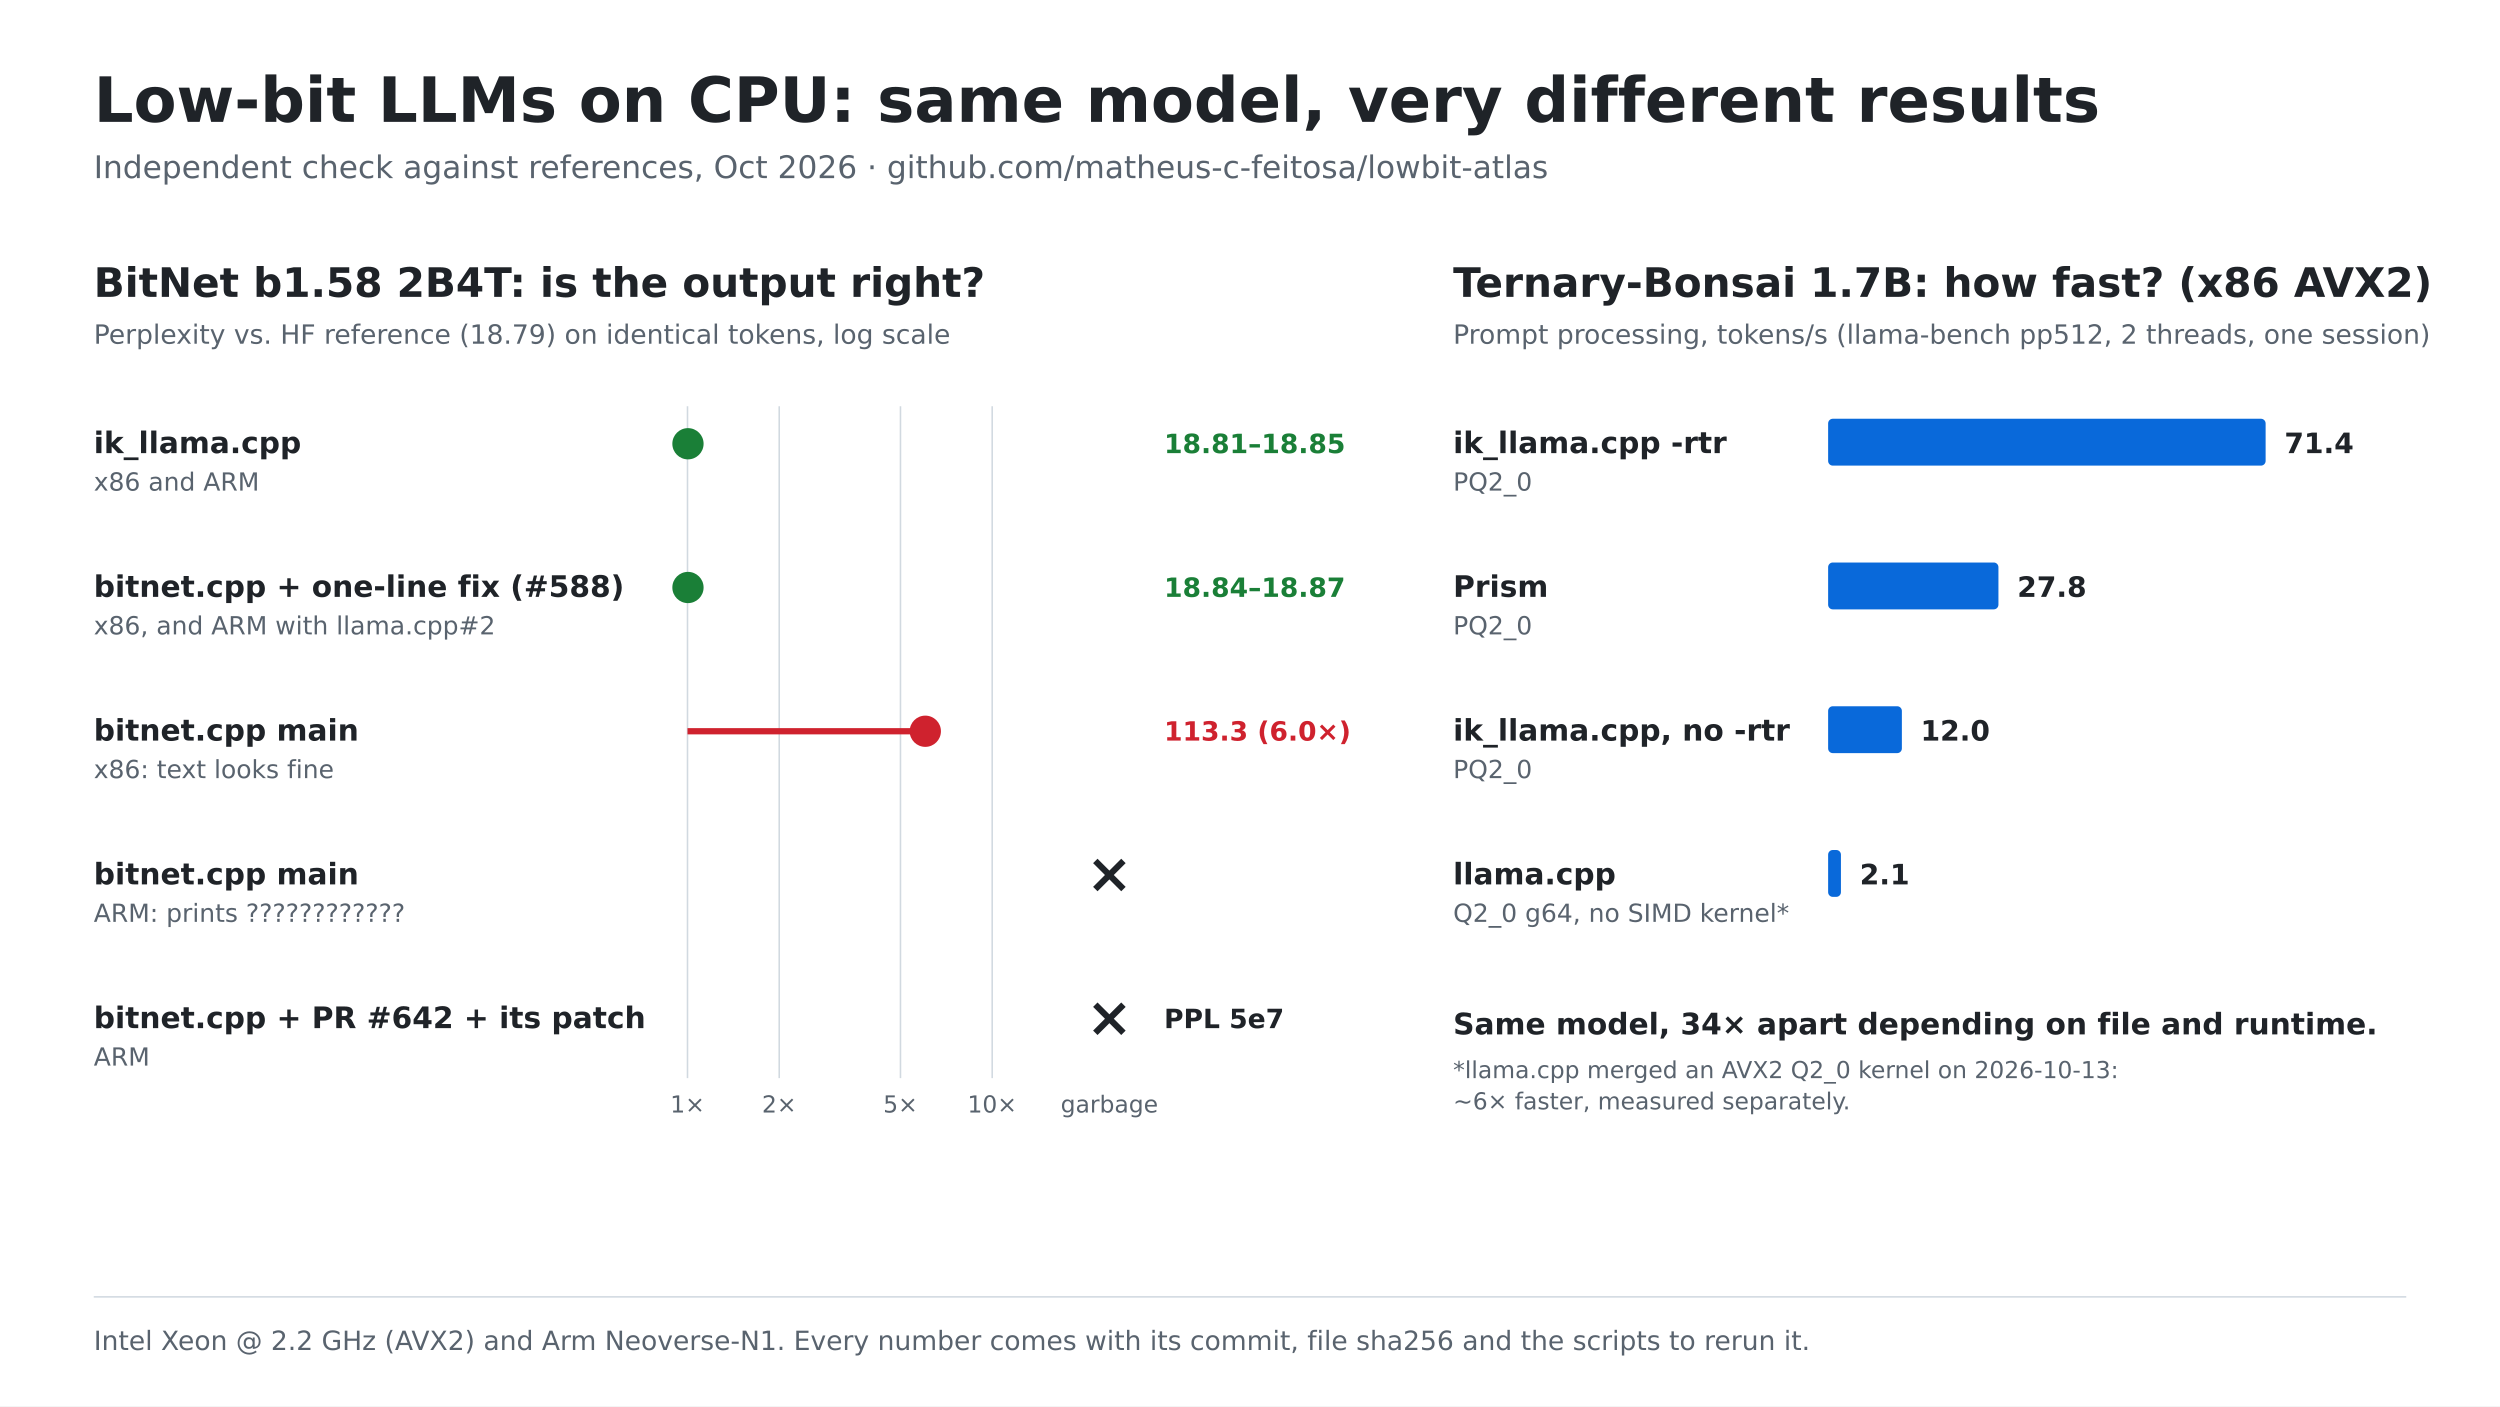
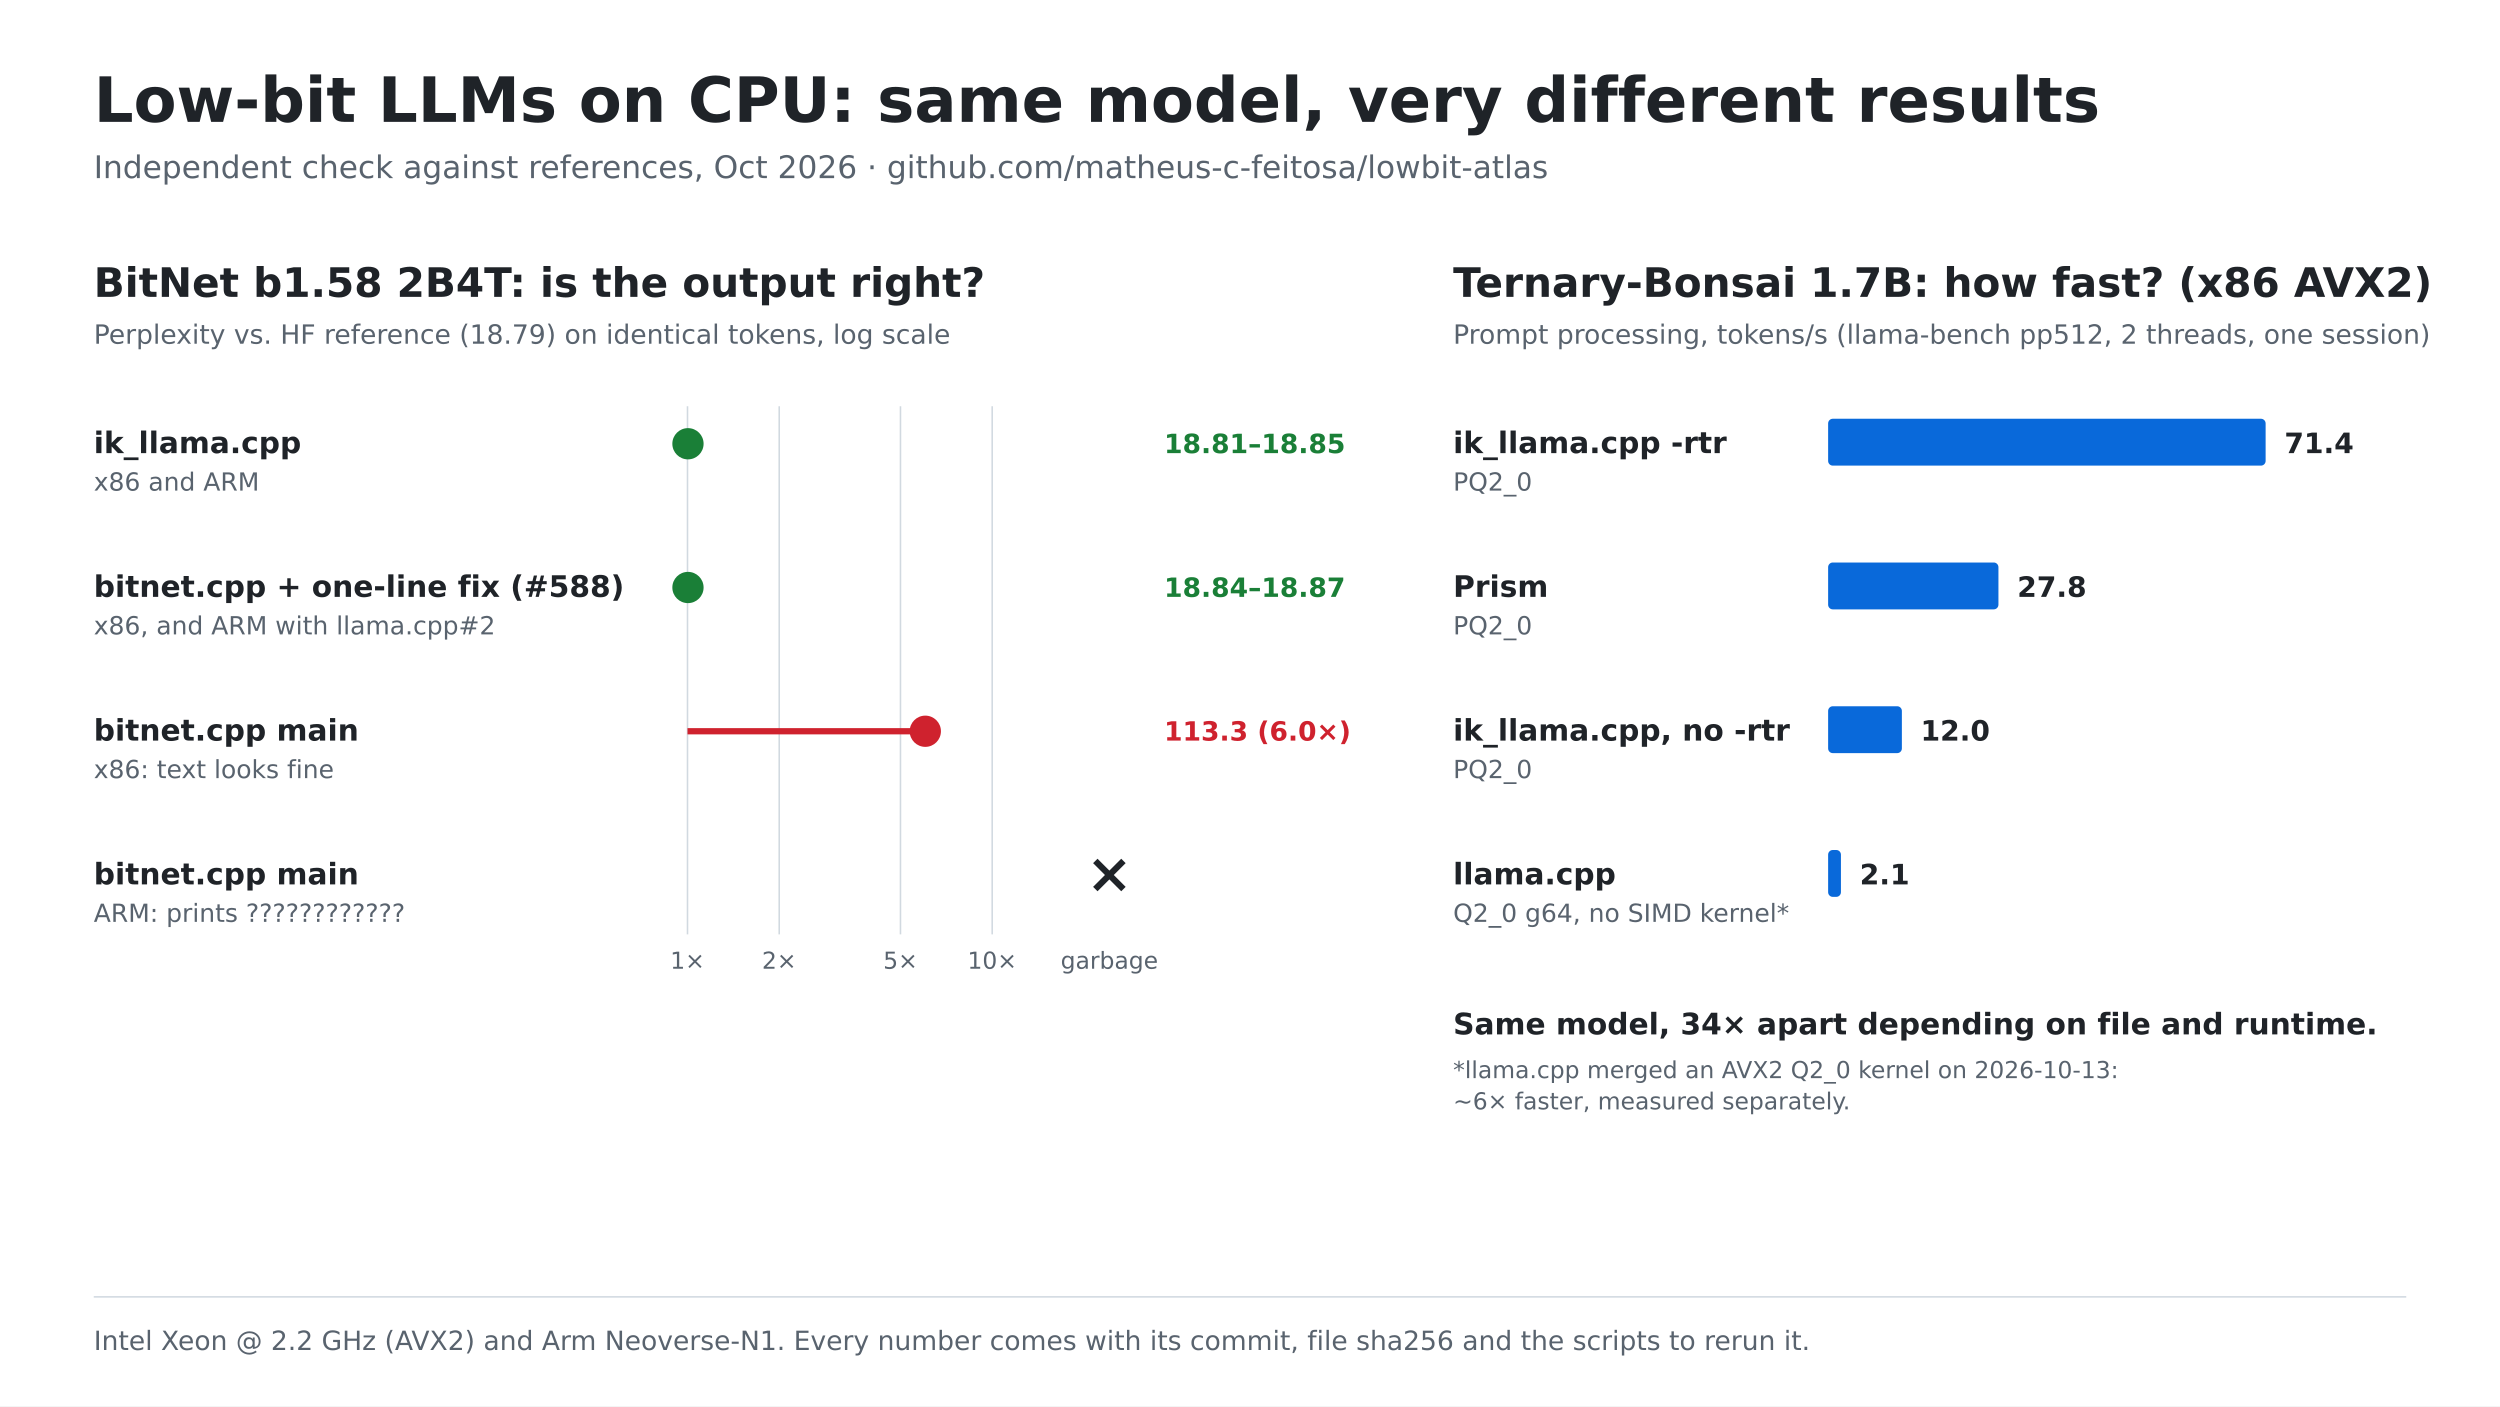
<svg xmlns="http://www.w3.org/2000/svg" width="1600" height="900" viewBox="0 0 1600 900">
  <rect width="1600" height="900" fill="#ffffff" />
  <text x="60" y="78" font-family="DejaVu Sans, Noto Sans, Helvetica, Arial, sans-serif" font-size="40" fill="#1f2328" font-weight="bold" text-anchor="start">Low-bit LLMs on CPU: same model, very different results</text>
  <text x="60" y="114" font-family="DejaVu Sans, Noto Sans, Helvetica, Arial, sans-serif" font-size="20" fill="#59636e" font-weight="normal" text-anchor="start">Independent check against references, Oct 2026 · github.com/matheus-c-feitosa/lowbit-atlas</text>
  <text x="60" y="190" font-family="DejaVu Sans, Noto Sans, Helvetica, Arial, sans-serif" font-size="26" fill="#1f2328" font-weight="bold" text-anchor="start">BitNet b1.58 2B4T: is the output right?</text>
  <text x="60" y="220" font-family="DejaVu Sans, Noto Sans, Helvetica, Arial, sans-serif" font-size="17" fill="#59636e" font-weight="normal" text-anchor="start">Perplexity vs. HF reference (18.79) on identical tokens, log scale</text>
-   <line x1="440.0" y1="260" x2="440.0" y2="690" stroke="#d1d9e0" />
-   <text x="440.0" y="712" font-family="DejaVu Sans, Noto Sans, Helvetica, Arial, sans-serif" font-size="15" fill="#59636e" font-weight="normal" text-anchor="middle">1×</text>
-   <line x1="498.7" y1="260" x2="498.7" y2="690" stroke="#d1d9e0" />
-   <text x="498.701" y="712" font-family="DejaVu Sans, Noto Sans, Helvetica, Arial, sans-serif" font-size="15" fill="#59636e" font-weight="normal" text-anchor="middle">2×</text>
-   <line x1="576.3" y1="260" x2="576.3" y2="690" stroke="#d1d9e0" />
-   <text x="576.299" y="712" font-family="DejaVu Sans, Noto Sans, Helvetica, Arial, sans-serif" font-size="15" fill="#59636e" font-weight="normal" text-anchor="middle">5×</text>
-   <line x1="635.0" y1="260" x2="635.0" y2="690" stroke="#d1d9e0" />
-   <text x="635.0" y="712" font-family="DejaVu Sans, Noto Sans, Helvetica, Arial, sans-serif" font-size="15" fill="#59636e" font-weight="normal" text-anchor="middle">10×</text>
-   <text x="710" y="712" font-family="DejaVu Sans, Noto Sans, Helvetica, Arial, sans-serif" font-size="15" fill="#59636e" font-weight="normal" text-anchor="middle">garbage</text>
+   <line x1="440.0" y1="260" x2="440.0" y2="598" stroke="#d1d9e0" />
+   <text x="440.0" y="620" font-family="DejaVu Sans, Noto Sans, Helvetica, Arial, sans-serif" font-size="15" fill="#59636e" font-weight="normal" text-anchor="middle">1×</text>
+   <line x1="498.7" y1="260" x2="498.7" y2="598" stroke="#d1d9e0" />
+   <text x="498.701" y="620" font-family="DejaVu Sans, Noto Sans, Helvetica, Arial, sans-serif" font-size="15" fill="#59636e" font-weight="normal" text-anchor="middle">2×</text>
+   <line x1="576.3" y1="260" x2="576.3" y2="598" stroke="#d1d9e0" />
+   <text x="576.299" y="620" font-family="DejaVu Sans, Noto Sans, Helvetica, Arial, sans-serif" font-size="15" fill="#59636e" font-weight="normal" text-anchor="middle">5×</text>
+   <line x1="635.0" y1="260" x2="635.0" y2="598" stroke="#d1d9e0" />
+   <text x="635.0" y="620" font-family="DejaVu Sans, Noto Sans, Helvetica, Arial, sans-serif" font-size="15" fill="#59636e" font-weight="normal" text-anchor="middle">10×</text>
+   <text x="710" y="620" font-family="DejaVu Sans, Noto Sans, Helvetica, Arial, sans-serif" font-size="15" fill="#59636e" font-weight="normal" text-anchor="middle">garbage</text>
  <text x="60" y="290" font-family="DejaVu Sans, Noto Sans, Helvetica, Arial, sans-serif" font-size="19" fill="#1f2328" font-weight="bold" text-anchor="start">ik_llama.cpp</text>
  <text x="60" y="314" font-family="DejaVu Sans, Noto Sans, Helvetica, Arial, sans-serif" font-size="16" fill="#59636e" font-weight="normal" text-anchor="start">x86 and ARM</text>
  <line x1="440" y1="284" x2="440.3" y2="284" stroke="#1a7f37" stroke-width="4" />
  <circle cx="440.3" cy="284" r="10" fill="#1a7f37" />
  <text x="745" y="290" font-family="DejaVu Sans, Noto Sans, Helvetica, Arial, sans-serif" font-size="17" fill="#1a7f37" font-weight="bold" text-anchor="start">18.81–18.85</text>
  <text x="60" y="382" font-family="DejaVu Sans, Noto Sans, Helvetica, Arial, sans-serif" font-size="19" fill="#1f2328" font-weight="bold" text-anchor="start">bitnet.cpp + one-line fix (#588)</text>
  <text x="60" y="406" font-family="DejaVu Sans, Noto Sans, Helvetica, Arial, sans-serif" font-size="16" fill="#59636e" font-weight="normal" text-anchor="start">x86, and ARM with llama.cpp#2</text>
  <line x1="440" y1="376" x2="440.3" y2="376" stroke="#1a7f37" stroke-width="4" />
  <circle cx="440.3" cy="376" r="10" fill="#1a7f37" />
  <text x="745" y="382" font-family="DejaVu Sans, Noto Sans, Helvetica, Arial, sans-serif" font-size="17" fill="#1a7f37" font-weight="bold" text-anchor="start">18.84–18.87</text>
  <text x="60" y="474" font-family="DejaVu Sans, Noto Sans, Helvetica, Arial, sans-serif" font-size="19" fill="#1f2328" font-weight="bold" text-anchor="start">bitnet.cpp main</text>
  <text x="60" y="498" font-family="DejaVu Sans, Noto Sans, Helvetica, Arial, sans-serif" font-size="16" fill="#59636e" font-weight="normal" text-anchor="start">x86: text looks fine</text>
  <line x1="440" y1="468" x2="592.2" y2="468" stroke="#cf222e" stroke-width="4" />
  <circle cx="592.2" cy="468" r="10" fill="#cf222e" />
  <text x="745" y="474" font-family="DejaVu Sans, Noto Sans, Helvetica, Arial, sans-serif" font-size="17" fill="#cf222e" font-weight="bold" text-anchor="start">113.3 (6.0×)</text>
  <text x="60" y="566" font-family="DejaVu Sans, Noto Sans, Helvetica, Arial, sans-serif" font-size="19" fill="#1f2328" font-weight="bold" text-anchor="start">bitnet.cpp main</text>
  <text x="60" y="590" font-family="DejaVu Sans, Noto Sans, Helvetica, Arial, sans-serif" font-size="16" fill="#59636e" font-weight="normal" text-anchor="start">ARM: prints ????????????</text>
  <path d="M701 551 l18 18 M719 551 l-18 18" stroke="#1f2328" stroke-width="4" />
  <text x="745" y="566" font-family="DejaVu Sans, Noto Sans, Helvetica, Arial, sans-serif" font-size="17" fill="#1f2328" font-weight="bold" text-anchor="start" />
-   <text x="60" y="658" font-family="DejaVu Sans, Noto Sans, Helvetica, Arial, sans-serif" font-size="19" fill="#1f2328" font-weight="bold" text-anchor="start">bitnet.cpp + PR #642 + its patch</text>
-   <text x="60" y="682" font-family="DejaVu Sans, Noto Sans, Helvetica, Arial, sans-serif" font-size="16" fill="#59636e" font-weight="normal" text-anchor="start">ARM</text>
-   <path d="M701 643 l18 18 M719 643 l-18 18" stroke="#1f2328" stroke-width="4" />
-   <text x="745" y="658" font-family="DejaVu Sans, Noto Sans, Helvetica, Arial, sans-serif" font-size="17" fill="#1f2328" font-weight="bold" text-anchor="start">PPL 5e7</text>
  <text x="930" y="190" font-family="DejaVu Sans, Noto Sans, Helvetica, Arial, sans-serif" font-size="26" fill="#1f2328" font-weight="bold" text-anchor="start">Ternary-Bonsai 1.7B: how fast? (x86 AVX2)</text>
  <text x="930" y="220" font-family="DejaVu Sans, Noto Sans, Helvetica, Arial, sans-serif" font-size="17" fill="#59636e" font-weight="normal" text-anchor="start">Prompt processing, tokens/s (llama-bench pp512, 2 threads, one session)</text>
  <text x="930" y="290" font-family="DejaVu Sans, Noto Sans, Helvetica, Arial, sans-serif" font-size="19" fill="#1f2328" font-weight="bold" text-anchor="start">ik_llama.cpp -rtr</text>
  <text x="930" y="314" font-family="DejaVu Sans, Noto Sans, Helvetica, Arial, sans-serif" font-size="16" fill="#59636e" font-weight="normal" text-anchor="start">PQ2_0</text>
  <rect x="1170" y="268" width="280.0" height="30" fill="#0969da" rx="3" />
  <text x="1462.0" y="290" font-family="DejaVu Sans, Noto Sans, Helvetica, Arial, sans-serif" font-size="18" fill="#1f2328" font-weight="bold" text-anchor="start">71.4</text>
  <text x="930" y="382" font-family="DejaVu Sans, Noto Sans, Helvetica, Arial, sans-serif" font-size="19" fill="#1f2328" font-weight="bold" text-anchor="start">Prism</text>
  <text x="930" y="406" font-family="DejaVu Sans, Noto Sans, Helvetica, Arial, sans-serif" font-size="16" fill="#59636e" font-weight="normal" text-anchor="start">PQ2_0</text>
  <rect x="1170" y="360" width="109.0" height="30" fill="#0969da" rx="3" />
  <text x="1291.026" y="382" font-family="DejaVu Sans, Noto Sans, Helvetica, Arial, sans-serif" font-size="18" fill="#1f2328" font-weight="bold" text-anchor="start">27.8</text>
  <text x="930" y="474" font-family="DejaVu Sans, Noto Sans, Helvetica, Arial, sans-serif" font-size="19" fill="#1f2328" font-weight="bold" text-anchor="start">ik_llama.cpp, no -rtr</text>
  <text x="930" y="498" font-family="DejaVu Sans, Noto Sans, Helvetica, Arial, sans-serif" font-size="16" fill="#59636e" font-weight="normal" text-anchor="start">PQ2_0</text>
  <rect x="1170" y="452" width="47.2" height="30" fill="#0969da" rx="3" />
  <text x="1229.157" y="474" font-family="DejaVu Sans, Noto Sans, Helvetica, Arial, sans-serif" font-size="18" fill="#1f2328" font-weight="bold" text-anchor="start">12.0</text>
  <text x="930" y="566" font-family="DejaVu Sans, Noto Sans, Helvetica, Arial, sans-serif" font-size="19" fill="#1f2328" font-weight="bold" text-anchor="start">llama.cpp</text>
  <text x="930" y="590" font-family="DejaVu Sans, Noto Sans, Helvetica, Arial, sans-serif" font-size="16" fill="#59636e" font-weight="normal" text-anchor="start">Q2_0 g64, no SIMD kernel*</text>
  <rect x="1170" y="544" width="8.2" height="30" fill="#0969da" rx="3" />
  <text x="1190.239" y="566" font-family="DejaVu Sans, Noto Sans, Helvetica, Arial, sans-serif" font-size="18" fill="#1f2328" font-weight="bold" text-anchor="start">2.1</text>
  <text x="930" y="662" font-family="DejaVu Sans, Noto Sans, Helvetica, Arial, sans-serif" font-size="19" fill="#1f2328" font-weight="bold" text-anchor="start">Same model, 34× apart depending on file and runtime.</text>
  <text x="930" y="690" font-family="DejaVu Sans, Noto Sans, Helvetica, Arial, sans-serif" font-size="15" fill="#59636e" font-weight="normal" text-anchor="start">*llama.cpp merged an AVX2 Q2_0 kernel on 2026-10-13:</text>
  <text x="930" y="710" font-family="DejaVu Sans, Noto Sans, Helvetica, Arial, sans-serif" font-size="15" fill="#59636e" font-weight="normal" text-anchor="start">~6× faster, measured separately.</text>
  <line x1="60" y1="830" x2="1540" y2="830" stroke="#d1d9e0" />
  <text x="60" y="864" font-family="DejaVu Sans, Noto Sans, Helvetica, Arial, sans-serif" font-size="17" fill="#59636e" font-weight="normal" text-anchor="start">Intel Xeon @ 2.2 GHz (AVX2) and Arm Neoverse-N1. Every number comes with its commit, file sha256 and the scripts to rerun it.</text>
</svg>
